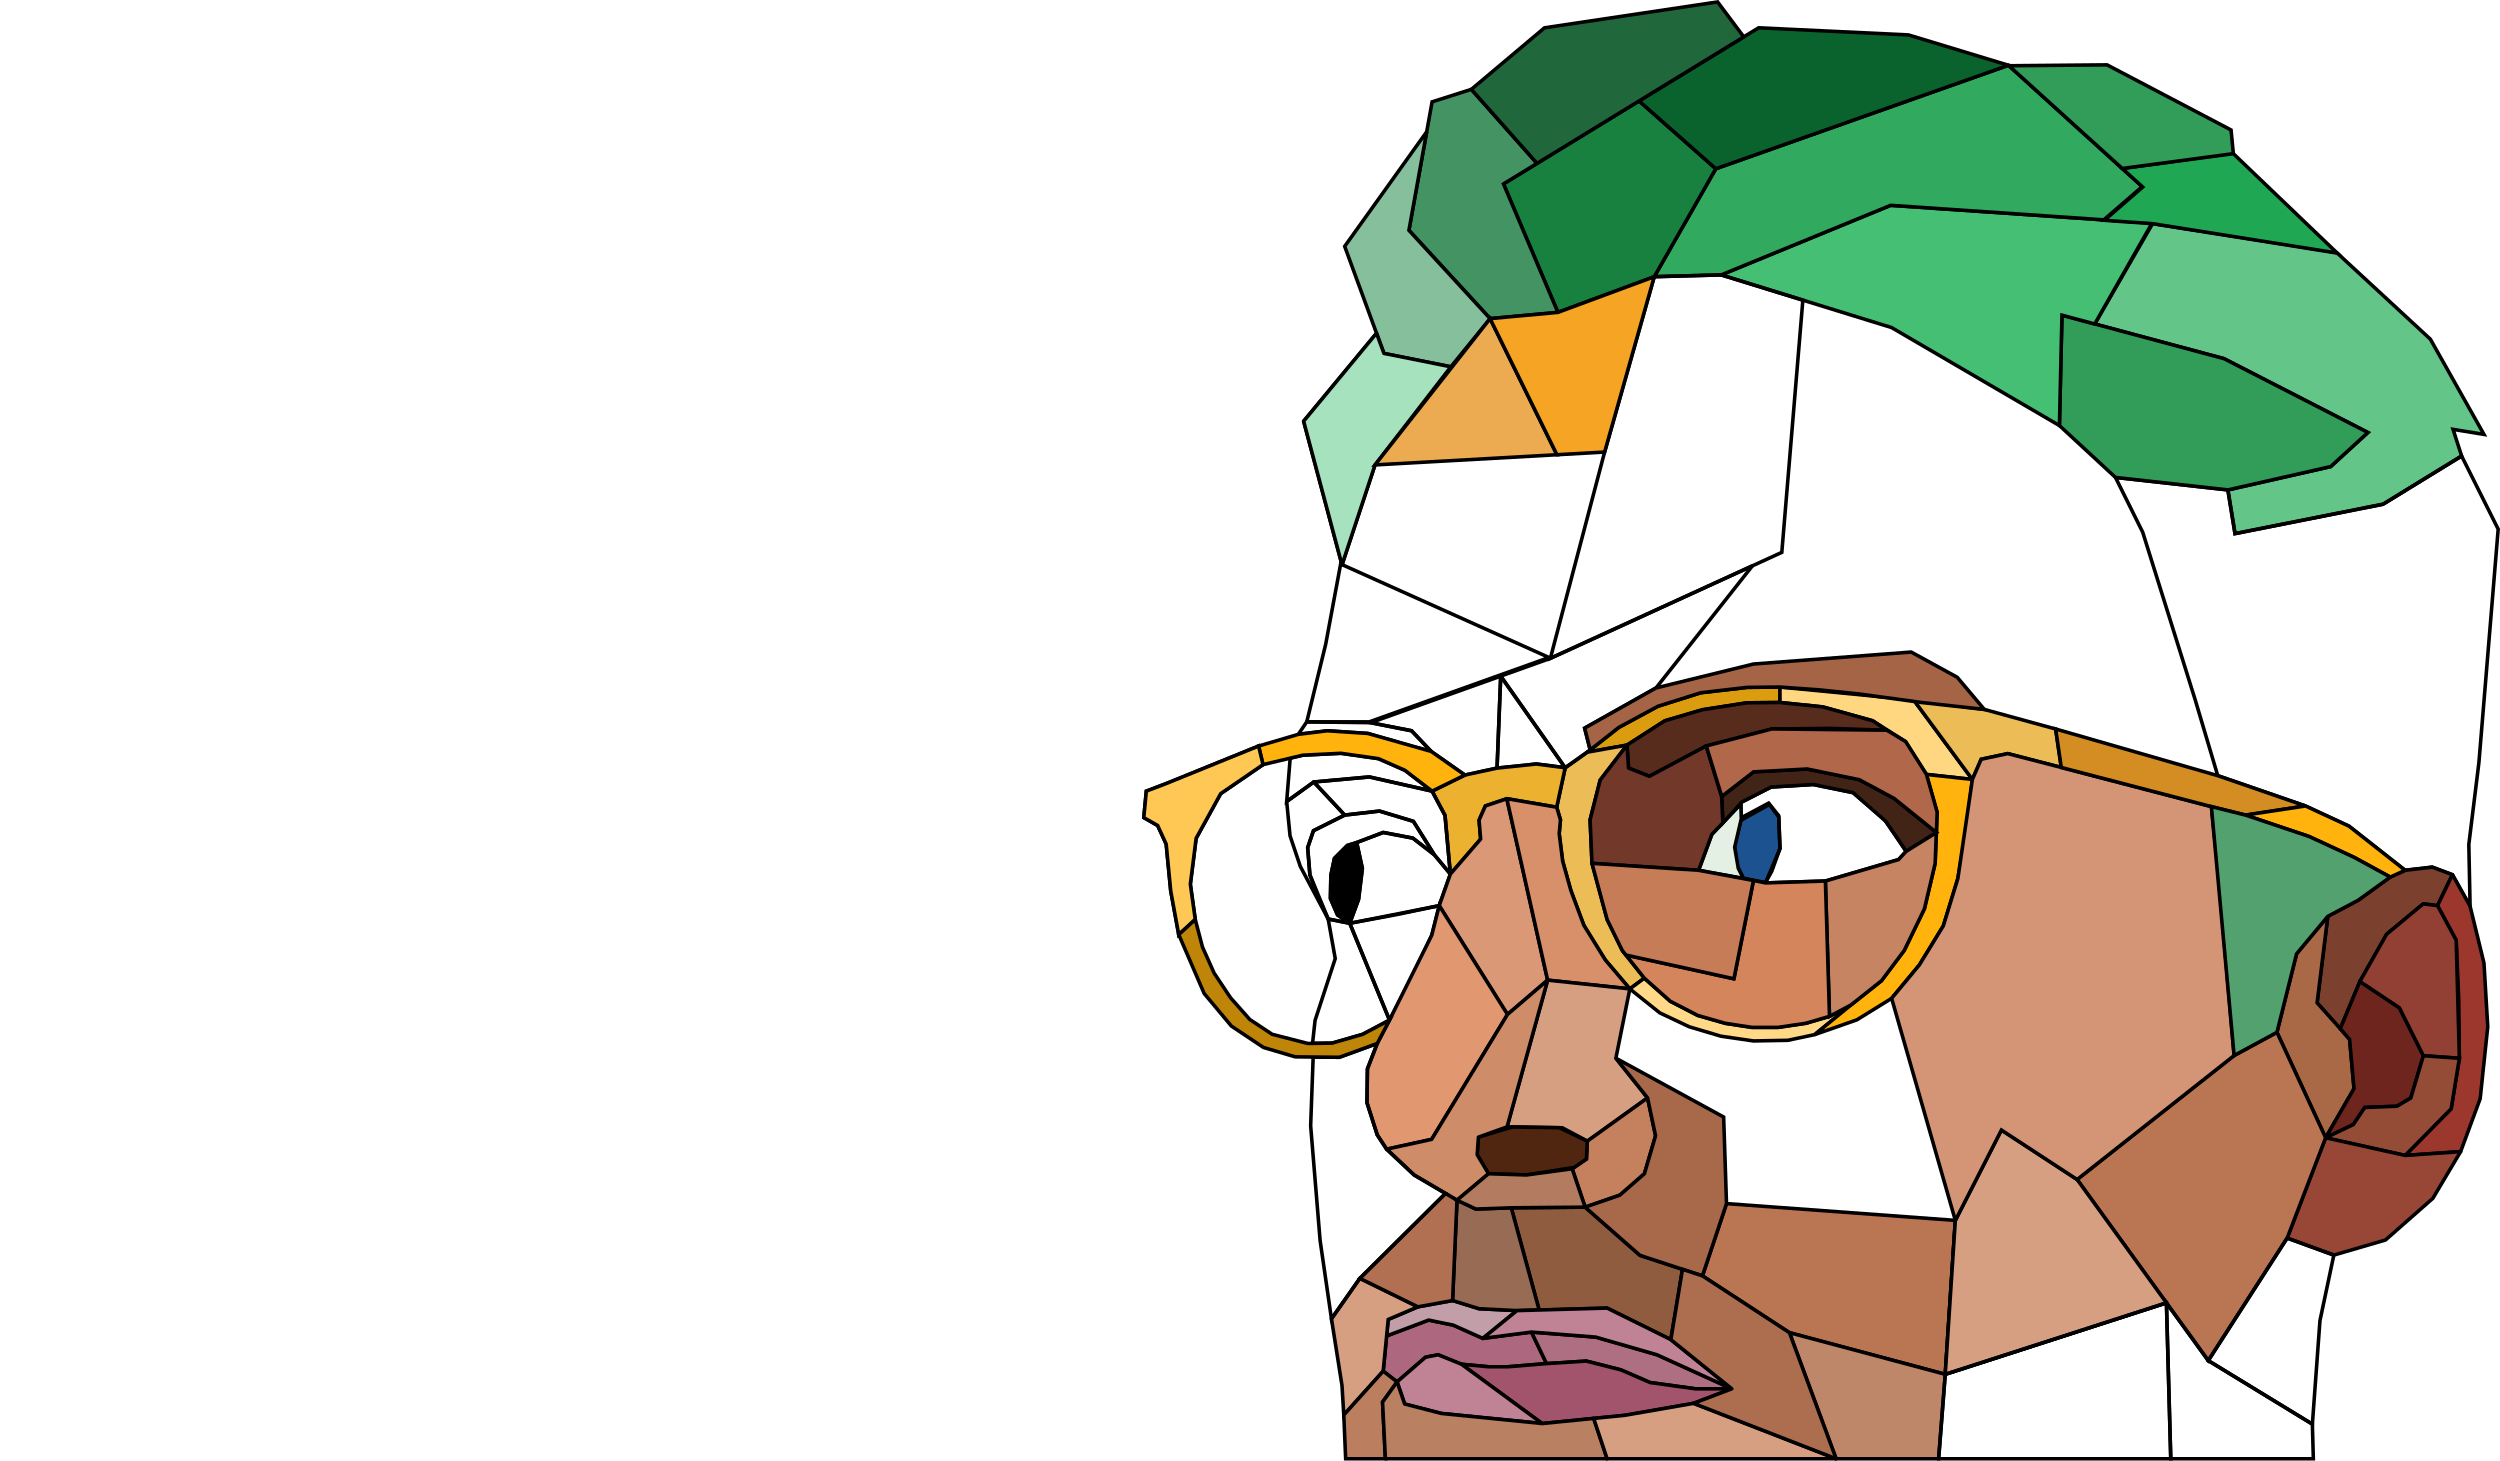
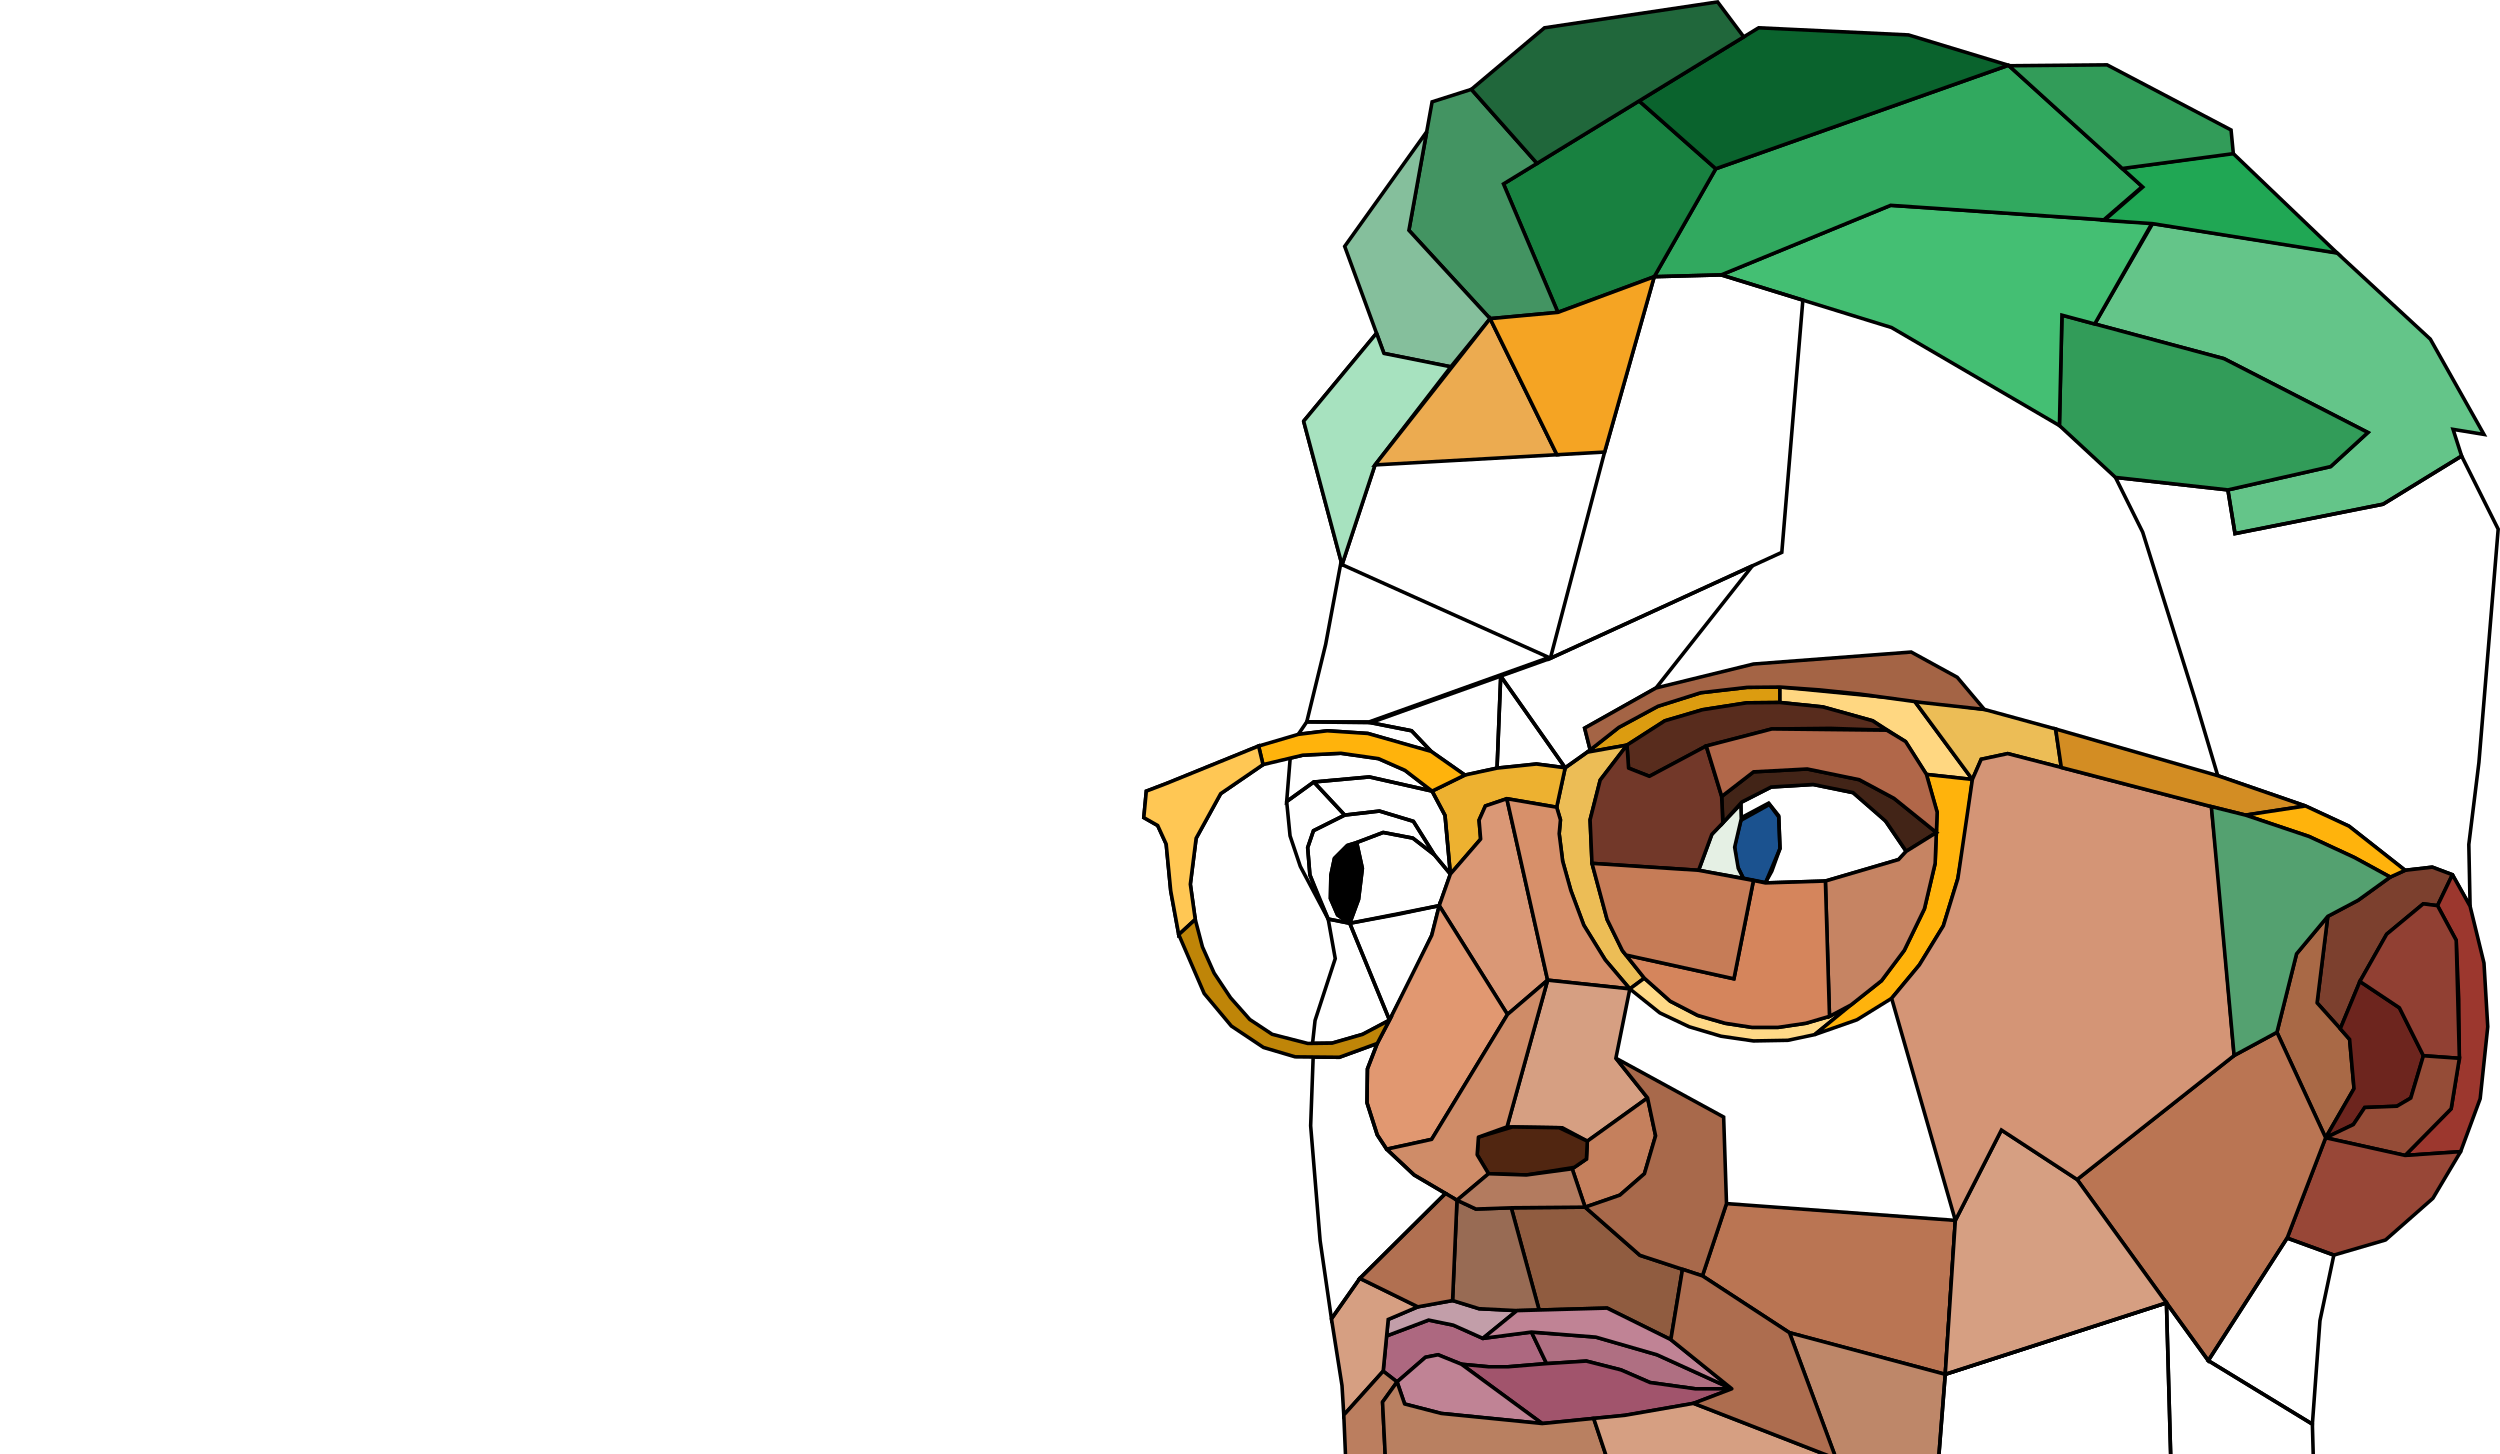
- <svg xmlns="http://www.w3.org/2000/svg" viewBox="-160 0 350.292 204.647">
+ <svg xmlns="http://www.w3.org/2000/svg" viewBox="-160 0 350.292 203.647">
  <g id="layer1">
    <path style="fill:#64c589;fill-rule:evenodd;stroke:#000000;stroke-width:0.5;stroke-linecap:round;stroke-linejoin:miter;stroke-opacity:1;stroke-miterlimit:4;stroke-dasharray:none;fill-opacity:1" d="m 133.504,45.394 8.104,-14.057 19.797,3.1 6.007,0.958 13.12,12.126 7.513,13.347 -4.331,-0.707 1.198,3.734 -11,6.75 -20.75,4.125 -1,-6.125 14.405,-3.27 5.215,-4.773 -20.152,-10.341 z" id="path4243" />
    <path style="fill:none;fill-rule:evenodd;stroke:#000000;stroke-width:0.5;stroke-linecap:butt;stroke-linejoin:miter;stroke-opacity:1;stroke-miterlimit:4;stroke-dasharray:none" d="m 163.031,112.928 6.099,2.828 7.867,6.187 3.801,-0.442 2.828,1.061 2.475,4.419 -0.177,-8.662 1.414,-11.49 2.699,-32.685 -5.125,-10.25 -11,6.75 -20.75,4.125 -1,-6.125 -15.75,-1.75 3.815,7.673 7.336,23.423 3.182,10.695 z" id="path4245" />
  </g>
  <g transform="translate(-2175.338,-362.4679)" id="g4">
    <path style="display:inline;fill:none;fill-rule:evenodd;stroke:#000000;stroke-width:0.5;stroke-linecap:butt;stroke-linejoin:round;stroke-miterlimit:4;stroke-dasharray:none;stroke-opacity:1" d="m 2208.213,409.159 -10.213,12.328 5.375,20.125 4.625,-14 10.625,-13.75 -9.375,-1.875 z" id="path4716" />
    <path style="display:inline;fill:none;fill-rule:evenodd;stroke:#000000;stroke-width:0.5;stroke-linecap:butt;stroke-linejoin:miter;stroke-miterlimit:4;stroke-dasharray:none;stroke-opacity:1" d="m 2203.185,441.496 -2.096,11.244 -2.652,10.872 8.751,0 25.191,-9.016 z" id="path4718" class="path4718" />
    <path style="display:inline;fill:none;fill-rule:evenodd;stroke:#000000;stroke-width:0.5;stroke-linecap:butt;stroke-linejoin:miter;stroke-miterlimit:4;stroke-dasharray:none;stroke-opacity:1" d="m 2207.378,463.728 5.747,1.134 2.738,2.888 4.729,3.315 4.508,-0.972 0.513,-12.89 z" id="path4730" class="path4730" />
    <path style="display:inline;fill:none;fill-rule:evenodd;stroke:#000000;stroke-width:0.5;stroke-linecap:butt;stroke-linejoin:round;stroke-miterlimit:4;stroke-dasharray:none;stroke-opacity:1" d="m 2225.099,470.092 5.524,-0.575 4.022,0.53 -9.033,-12.846 z" id="path4732" class="path4732" />
    <path style="display:inline;fill:#dc9c10;fill-opacity:1;fill-rule:evenodd;stroke:#000000;stroke-width:0.5;stroke-linecap:butt;stroke-linejoin:miter;stroke-miterlimit:4;stroke-dasharray:none;stroke-opacity:1" d="m 2237.75,467.862 4.409,-3.471 5.48,-2.961 6.01,-1.9 6.497,-0.751 4.596,-0.044 0,2.166 -4.64,0.044 -6.231,0.972 -5.259,1.547 -5.303,3.403 z" id="path4734" />
    <path style="display:inline;fill:none;fill-rule:evenodd;stroke:#000000;stroke-width:0.5;stroke-linecap:butt;stroke-linejoin:miter;stroke-miterlimit:4;stroke-dasharray:none;stroke-opacity:1" d="m 2198.438,463.612 -1.188,1.75 4.062,-0.5 5.688,0.375 6,1.75 2.863,0.763 -2.738,-2.888 -5.747,-1.134 z" id="path4746" />
    <path style="display:inline;fill:none;fill-rule:evenodd;stroke:#000000;stroke-width:0.5;stroke-linecap:butt;stroke-linejoin:miter;stroke-miterlimit:4;stroke-dasharray:none;stroke-opacity:1" d="m 2191.689,466.999 -12.949,5.259 -2.784,1.061 -0.353,3.712 1.944,1.105 1.193,2.607 0.635,6.557 1.125,6.125 2.312,-2.125 -0.688,-4.938 0.812,-6.438 3.438,-6.25 5.933,-4.069 z" id="path4768" />
    <path style="display:inline;fill:none;fill-rule:evenodd;stroke:#000000;stroke-width:0.5;stroke-linecap:butt;stroke-linejoin:miter;stroke-miterlimit:4;stroke-dasharray:none;stroke-opacity:1" d="m 2196.115,468.699 -0.493,6.077 3.801,-2.74 7.778,-0.707 8.795,1.989 -3.801,-2.917 -3.712,-1.635 -5.259,-0.751 -5.348,0.265 z" id="path4772" />
    <path style="display:inline;fill:none;fill-rule:evenodd;stroke:#000000;stroke-width:0.5;stroke-linecap:butt;stroke-linejoin:round;stroke-miterlimit:4;stroke-dasharray:none;stroke-opacity:1" d="m 2204.461,491.836 1.237,-3.359 0.53,-4.331 -0.795,-3.624 3.712,-1.414 4.154,0.795 3.013,2.334 2.246,2.704 -1.559,4.421 -5.938,1.25 z" id="path4774" />
    <path style="display:inline;fill:none;fill-rule:evenodd;stroke:#000000;stroke-width:0.5;stroke-linecap:butt;stroke-linejoin:round;stroke-miterlimit:4;stroke-dasharray:none;stroke-opacity:1" d="m 2201.438,491.237 -3.906,-7.375 -1.438,-4.281 -0.472,-4.804 3.801,-2.74 4.327,4.638 -4.375,2.188 -0.812,2.375 0.312,3.812 z" id="path4780" />
    <path style="display:inline;fill:none;fill-rule:evenodd;stroke:#000000;stroke-width:0.5;stroke-linecap:butt;stroke-linejoin:miter;stroke-miterlimit:4;stroke-dasharray:none;stroke-opacity:1" d="m 2201.438,491.237 0.99,5.548 -2.828,8.662 -0.352,3.218 2.739,-0.036 4.287,-1.237 3.756,-1.989 -5.568,-13.568 z" id="path4784" class="path4784" />
    <path style="display:inline;fill:#ba7553;fill-opacity:1;fill-rule:evenodd;stroke:#000000;stroke-width:0.5;stroke-linecap:butt;stroke-linejoin:miter;stroke-miterlimit:4;stroke-dasharray:none;stroke-opacity:1" d="m 2253.875,541.237 3.375,-10.125 32.064,2.355 -1.414,21.567 -21.832,-5.834 z" id="path4836" />
    <path style="display:inline;fill:none;fill-rule:evenodd;stroke:#000000;stroke-width:0.5;stroke-linecap:butt;stroke-linejoin:miter;stroke-miterlimit:4;stroke-dasharray:none;stroke-opacity:1" d="m 2295.768,520.805 -6.454,12.661 -1.414,21.567 30.991,-10.013 -12.516,-17.284 z" id="path4838" />
    <path style="display:inline;fill:#ad6880;fill-rule:evenodd;stroke:#000000;stroke-width:0.5;stroke-linecap:butt;stroke-linejoin:miter;stroke-miterlimit:4;stroke-dasharray:none;stroke-opacity:1;fill-opacity:1" d="m 2211.09,556.094 3.978,-3.447 1.768,-0.354 3.27,1.326 3.801,0.354 2.74,0 5.392,-0.442 -2.121,-4.419 -6.806,0.884 -4.154,-1.856 -3.447,-0.707 -5.882,2.222 -0.482,4.937 z" id="path4848" />
    <path style="display:inline;fill:#af6f82;fill-opacity:1;fill-rule:evenodd;stroke:#000000;stroke-width:0.5;stroke-linecap:butt;stroke-linejoin:miter;stroke-miterlimit:4;stroke-dasharray:none;stroke-opacity:1" d="m 2232.038,553.531 5.569,-0.354 4.861,1.237 4.066,1.768 6.364,0.884 5.092,-0.007 -10.483,-4.766 -8.574,-2.475 -9.016,-0.707 z" id="path4850" />
    <path id="path4376" d="m 2311.75,429.362 15.75,1.75 14.405,-3.27 5.215,-4.773 -20.152,-10.341 -22.716,-6.099 -0.354,15.468 z" style="display:inline;fill:#329c59;fill-opacity:1;fill-rule:evenodd;stroke:#000000;stroke-width:0.5;stroke-linecap:butt;stroke-linejoin:miter;stroke-miterlimit:4;stroke-dasharray:none;stroke-opacity:1" />
    <path id="path4382" d="m 2256.5,400.987 23.75,-9.75 36.625,2.5 -8.034,14.125 -4.59,-1.232 -0.354,15.468 -23.523,-13.735 z" style="display:inline;fill:#44bf73;fill-opacity:1;fill-rule:evenodd;stroke:#000000;stroke-width:0.5;stroke-linecap:butt;stroke-linejoin:miter;stroke-miterlimit:4;stroke-dasharray:none;stroke-opacity:1" />
    <path id="path4384" class="path4384" d="m 2256.5,400.987 -9.375,0.25 8.625,-15.125 41,-14.5 18.75,17 -5.386,4.663 -29.864,-2.038 z" style="display:inline;fill:#31a95f;fill-opacity:1;fill-rule:evenodd;stroke:#000000;stroke-width:0.5;stroke-linecap:butt;stroke-linejoin:miter;stroke-miterlimit:4;stroke-dasharray:none;stroke-opacity:1" />
    <path id="path4386" d="m 2312.7,386.077 15.496,-2.147 14.625,14 -25.875,-4.125 -6.761,-0.462 5.386,-4.663 z" style="display:inline;fill:#20a754;fill-opacity:1;fill-rule:evenodd;stroke:#000000;stroke-width:0.5;stroke-linecap:butt;stroke-linejoin:miter;stroke-miterlimit:4;stroke-dasharray:none;stroke-opacity:1" />
    <path id="path4392" class="path4392" d="m 2296.821,371.68 13.75,-0.125 17.375,9.125 0.321,3.318 -15.567,2.079 z" style="display:inline;fill:#329c59;fill-opacity:1;fill-rule:evenodd;stroke:#000000;stroke-width:0.5;stroke-linecap:butt;stroke-linejoin:miter;stroke-miterlimit:4;stroke-dasharray:none;stroke-opacity:1" />
    <path id="path4394" d="m 2247.125,401.237 -13.5,5 -7.625,-18 19,-11.625 10.75,9.5 z" style="display:inline;fill:#188140;fill-opacity:1;fill-rule:evenodd;stroke:#000000;stroke-width:0.5;stroke-linecap:butt;stroke-linejoin:miter;stroke-miterlimit:4;stroke-dasharray:none;stroke-opacity:1" />
    <path id="path4396" d="m 2245,376.612 16.75,-10.25 21,1 14,4.25 -41,14.5 z" style="display:inline;fill:#0a632d;fill-opacity:1;fill-rule:evenodd;stroke:#000000;stroke-width:0.5;stroke-linecap:butt;stroke-linejoin:miter;stroke-miterlimit:4;stroke-dasharray:none;stroke-opacity:1" />
    <path id="path4398" d="m 2233.625,406.237 -9.5,0.875 -11.375,-12.375 3.25,-18 5.5,-1.75 9.201,10.374 -4.701,2.876 z" style="display:inline;fill:#439462;fill-rule:evenodd;stroke:#000000;stroke-width:0.5;stroke-linecap:butt;stroke-linejoin:miter;stroke-miterlimit:4;stroke-dasharray:none;stroke-opacity:1;fill-opacity:1" />
    <path id="path4400" d="m 2215.243,380.929 -11.493,16.059 5.5,15 9.375,1.875 5.5,-6.75 -11.375,-12.375 z" style="display:inline;fill:#85bf9c;fill-opacity:1;fill-rule:evenodd;stroke:#000000;stroke-width:0.5;stroke-linecap:butt;stroke-linejoin:miter;stroke-miterlimit:4;stroke-dasharray:none;stroke-opacity:1" />
    <path id="path4402" class="path4402" d="m 2208.213,409.159 -10.213,12.328 5.375,20.125 4.625,-14 10.625,-13.75 -9.375,-1.875 z" style="display:inline;fill:#a7e2bf;fill-opacity:1;fill-rule:evenodd;stroke:#000000;stroke-width:0.5;stroke-linecap:round;stroke-linejoin:round;stroke-miterlimit:4;stroke-dasharray:none;stroke-opacity:1" />
    <path id="path4408" d="m 2224.125,407.112 9.365,19.072 -25.49,1.428 z" style="display:inline;fill:#ecab50;fill-opacity:1;fill-rule:evenodd;stroke:#000000;stroke-width:0.5;stroke-linecap:butt;stroke-linejoin:miter;stroke-miterlimit:4;stroke-dasharray:none;stroke-opacity:1" />
    <path id="path4410" d="m 2232.568,454.713 7.601,-28.903 6.955,-24.573 9.375,-0.25 11.45,3.537 -2.95,35.338 z" style="display:inline;fill:none;fill-rule:evenodd;stroke:#000000;stroke-width:0.5;stroke-linecap:butt;stroke-linejoin:miter;stroke-miterlimit:4;stroke-dasharray:none;stroke-opacity:1" />
    <path id="path4412" d="m 2233.49,426.184 -9.365,-19.072 9.5,-0.875 13.5,-5 -6.955,24.573 z" style="display:inline;fill:#f5a423;fill-opacity:1;fill-rule:evenodd;stroke:#000000;stroke-width:0.5;stroke-linecap:butt;stroke-linejoin:miter;stroke-miterlimit:4;stroke-dasharray:none;stroke-opacity:1" />
    <path id="path4438" d="m 2264.742,460.9 6.01,0.619 6.983,1.945 4.596,2.917 2.917,4.596 6.452,0.707 -8.22,-11.137 -18.738,-1.812 z" style="display:inline;fill:#ffd781;fill-rule:evenodd;stroke:#000000;stroke-width:0.5;stroke-linecap:butt;stroke-linejoin:miter;stroke-miterlimit:4;stroke-dasharray:none;stroke-opacity:1;fill-opacity:1" />
    <path id="path4440" d="m 2291.7,471.683 1.237,-2.828 3.712,-0.795 7.513,1.945 -0.795,-5.392 -9.988,-2.74 -9.899,-1.326 z" style="display:inline;fill:#ecbd56;fill-opacity:1;fill-rule:evenodd;stroke:#000000;stroke-width:0.5;stroke-linecap:butt;stroke-linejoin:miter;stroke-miterlimit:4;stroke-dasharray:none;stroke-opacity:1" />
    <path id="path4442" d="m 2234.646,470.048 -1.193,5.524 0.53,1.768 -0.177,1.945 0.486,3.845 1.149,4.11 1.812,4.861 3.005,4.861 3.447,4.066 2.033,-1.503 -3.094,-3.889 -2.121,-4.331 -2.121,-7.867 -0.265,-6.099 1.414,-5.568 3.756,-4.906 -5.558,0.996 z" style="display:inline;fill:#ecbd56;fill-opacity:1;fill-rule:evenodd;stroke:#000000;stroke-width:0.5;stroke-linecap:butt;stroke-linejoin:miter;stroke-miterlimit:4;stroke-dasharray:none;stroke-opacity:1" />
    <path id="path4444" d="m 2243.705,501.028 4.198,3.359 4.11,1.945 4.464,1.326 4.552,0.663 4.817,-0.088 3.756,-0.795 5.082,-4.154 -3.005,1.591 -3.315,0.972 -3.889,0.575 -3.668,0 -3.756,-0.575 -3.845,-1.105 -3.845,-1.989 -3.624,-3.226 z" style="display:inline;fill:#ffd987;fill-opacity:1;fill-rule:evenodd;stroke:#000000;stroke-width:0.5;stroke-linecap:butt;stroke-linejoin:miter;stroke-miterlimit:4;stroke-dasharray:none;stroke-opacity:1" />
    <path id="path4446" d="m 2269.603,507.436 5.922,-2.077 4.861,-3.005 3.889,-4.685 3.359,-5.48 2.033,-6.629 1.149,-6.629 0.884,-7.248 -6.452,-0.707 1.503,5.303 -0.265,7.159 -1.503,6.364 -2.828,5.834 -3.182,4.243 -4.287,3.403 z" style="display:inline;fill:#ffb30c;fill-rule:evenodd;stroke:#000000;stroke-width:0.5;stroke-linecap:butt;stroke-linejoin:miter;stroke-miterlimit:4;stroke-dasharray:none;stroke-opacity:1;fill-opacity:1" />
    <path id="path4448" d="m 2243.307,466.866 0.221,3.226 2.917,1.149 7.955,-4.243 9.192,-2.386 8.22,-0.088 7.867,0.265 -1.944,-1.326 -6.983,-1.945 -6.01,-0.619 -4.64,0.044 -6.231,0.972 -5.259,1.547 z" style="display:inline;fill:#582c1d;fill-opacity:1;fill-rule:evenodd;stroke:#000000;stroke-width:0.5;stroke-linecap:butt;stroke-linejoin:miter;stroke-miterlimit:4;stroke-dasharray:none;stroke-opacity:1" />
    <path id="path4450" d="m 2220.592,471.065 -4.596,2.254 1.812,3.403 0.751,8.22 4.243,-4.906 -0.221,-2.652 0.884,-1.989 3.005,-1.016 6.983,1.193 1.193,-5.524 -4.022,-0.53 -5.524,0.575 z" style="display:inline;fill:#edb130;fill-opacity:1;fill-rule:evenodd;stroke:#000000;stroke-width:0.5;stroke-linecap:butt;stroke-linejoin:miter;stroke-miterlimit:4;stroke-dasharray:none;stroke-opacity:1" />
    <path id="path4452" d="m 2215.995,473.318 -3.801,-2.917 -3.712,-1.635 -5.259,-0.751 -5.348,0.265 -5.568,1.326 -0.619,-2.607 5.561,-1.636 4.062,-0.5 5.688,0.375 8.863,2.513 4.729,3.315 z" style="display:inline;fill:#ffb30c;fill-opacity:1;fill-rule:evenodd;stroke:#000000;stroke-width:0.5;stroke-linecap:butt;stroke-linejoin:miter;stroke-miterlimit:4;stroke-dasharray:none;stroke-opacity:1" />
    <path id="path4454" class="path4454 path-rotate" d="m 2191.689,466.999 -12.949,5.259 -2.784,1.061 -0.353,3.712 1.944,1.105 1.193,2.607 0.635,6.557 1.125,6.125 2.312,-2.125 -0.688,-4.938 0.812,-6.438 3.438,-6.25 5.933,-4.069 z" style="display:inline;fill:#ffc754;fill-opacity:1;fill-rule:evenodd;stroke:#000000;stroke-width:0.5;stroke-linecap:butt;stroke-linejoin:miter;stroke-miterlimit:4;stroke-dasharray:none;stroke-opacity:1" />
    <path id="path4462" d="m 2204.461,491.836 -1.711,-1.161 -1,-2.312 0.062,-3.25 0.5,-2.375 1.812,-1.812 1.308,-0.403 0.795,3.624 -0.53,4.331 z" style="display:inline;stroke:#000000;stroke-width:0.5;stroke-linecap:butt;stroke-linejoin:round;stroke-miterlimit:4;stroke-dasharray:none;stroke-opacity:1" />
    <path id="path4464" d="m 2204.461,491.836 -3.023,-0.599 -1.312,-2.938 -1.25,-3.25 -0.312,-3.812 0.812,-2.375 4.375,-2.188 4.875,-0.562 4.75,1.438 2.938,4.688 -3.013,-2.334 -4.154,-0.795 -3.713,1.414 -1.308,0.403 -1.812,1.812 -0.5,2.375 -0.062,3.25 1,2.312 z" style="display:inline;fill:none;fill-rule:evenodd;stroke:#000000;stroke-width:0.5;stroke-linecap:butt;stroke-linejoin:miter;stroke-miterlimit:4;stroke-dasharray:none;stroke-opacity:1" />
    <path id="path4468" d="m 2218.559,484.942 -2.246,-2.704 -2.938,-4.688 -4.75,-1.438 -4.875,0.562 -4.327,-4.638 7.778,-0.707 8.795,1.989 1.812,3.403 z" style="display:inline;fill:none;fill-rule:evenodd;stroke:#000000;stroke-width:0.5;stroke-linecap:butt;stroke-linejoin:round;stroke-miterlimit:4;stroke-dasharray:none;stroke-opacity:1" />
    <path id="path4472" class="path4472" d="m 2210.029,505.403 3.138,-6.055 2.784,-5.834 1.049,-4.153 -12.539,2.474 z" style="display:inline;fill:none;fill-rule:evenodd;stroke:#000000;stroke-width:0.5;stroke-linecap:butt;stroke-linejoin:miter;stroke-miterlimit:4;stroke-dasharray:none;stroke-opacity:1" />
    <path id="path4474" d="m 2258.733,483.748 -0.354,-2.74 0.972,-3.977 3.801,-2.033 1.414,1.768 0.177,4.596 -1.149,3.182 -0.884,1.591 -3.094,-0.619 z" style="display:inline;fill:#1b528f;fill-opacity:1;fill-rule:evenodd;stroke:#000000;stroke-width:0.5;stroke-linecap:butt;stroke-linejoin:miter;stroke-miterlimit:4;stroke-dasharray:none;stroke-opacity:1" />
    <path id="path4476" d="m 2262.709,486.179 8.397,-0.265 10.253,-3.005 1.061,-1.149 -3.005,-4.419 -4.419,-3.801 -5.569,-1.149 -5.922,0.354 -4.243,2.166 0.01,2.498 3.994,-2.225 1.307,1.765 0.17,4.415 z" style="display:inline;fill:none;fill-opacity:1;fill-rule:evenodd;stroke:#000000;stroke-width:0.5;stroke-linecap:butt;stroke-linejoin:miter;stroke-miterlimit:4;stroke-dasharray:none;stroke-opacity:1" />
    <path id="path4478" d="m 2259.606,485.543 -6.267,-1.131 1.856,-5.038 4.067,-4.242 0.057,2.069 -0.926,3.977 0.505,2.951 z" style="display:inline;fill:#e5f0e4;fill-opacity:1;fill-rule:evenodd;stroke:#000000;stroke-width:0.5;stroke-linecap:butt;stroke-linejoin:miter;stroke-miterlimit:4;stroke-dasharray:none;stroke-opacity:1" />
    <path id="path4480" d="m 2256.751,477.76 -0.168,-3.699 4.464,-3.447 7.513,-0.398 7.292,1.503 4.861,2.607 5.949,4.797 -4.225,2.628 -2.839,-4.175 -4.628,-4.054 -5.593,-1.136 -5.872,0.358 -4.101,2.093 z" style="display:inline;fill:#422417;fill-opacity:1;fill-rule:evenodd;stroke:#000000;stroke-width:0.5;stroke-linecap:butt;stroke-linejoin:miter;stroke-miterlimit:4;stroke-dasharray:none;stroke-opacity:1" />
    <path id="path4482" d="m 2286.645,479.132 -0.16,4.307 -1.503,6.364 -2.828,5.834 -3.182,4.243 -4.287,3.403 -3.005,1.591 -0.575,-18.959 10.253,-3.005 1.061,-1.149 z" style="display:inline;fill:#c68463;fill-opacity:1;fill-rule:evenodd;stroke:#000000;stroke-width:0.5;stroke-linecap:butt;stroke-linejoin:miter;stroke-miterlimit:4;stroke-dasharray:none;stroke-opacity:1" />
    <path id="path4488" d="m 2343.25,506.612 -3.25,-3.625 1.5,-12.125 4.25,-2.25 4.5,-3.25 2.085,-0.951 3.801,-0.442 2.828,1.061 -2.089,4.332 -2,-0.25 -5.125,4.25 -3.75,6.625 z" style="display:inline;fill:#7c402e;fill-opacity:1;fill-rule:evenodd;stroke:#000000;stroke-width:0.5;stroke-linecap:butt;stroke-linejoin:round;stroke-miterlimit:4;stroke-dasharray:none;stroke-opacity:1" />
    <path id="path4490" d="m 2341.5,490.862 -4.375,5.25 -2.75,11 6.823,14.776 3.978,-6.894 -0.619,-6.894 -1.306,-1.487 -3.25,-3.625 z" style="display:inline;fill:#a96946;fill-opacity:1;fill-rule:evenodd;stroke:#000000;stroke-width:0.5;stroke-linecap:butt;stroke-linejoin:round;stroke-miterlimit:4;stroke-dasharray:none;stroke-opacity:1" />
    <path id="path4492" d="m 2356.875,489.362 2.619,4.86 0.354,8.22 0.088,8.309 -1.149,7.071 -6.452,6.541 7.778,-0.53 2.74,-7.425 1.061,-10.076 -0.53,-8.927 -1.944,-7.955 -2.475,-4.419 z" style="display:inline;fill:#9c372e;fill-opacity:1;fill-rule:evenodd;stroke:#000000;stroke-width:0.5;stroke-linecap:butt;stroke-linejoin:round;stroke-miterlimit:4;stroke-dasharray:none;stroke-opacity:1" />
    <path id="path4494" d="m 2346,499.987 5.539,3.693 3.359,6.718 -1.768,5.922 -1.945,1.149 -4.508,0.177 -1.591,2.386 -3.889,1.856 3.978,-6.894 -0.619,-6.894 -1.306,-1.487 z" style="display:inline;fill:#6d251e;fill-opacity:1;fill-rule:evenodd;stroke:#000000;stroke-width:0.5;stroke-linecap:butt;stroke-linejoin:miter;stroke-miterlimit:4;stroke-dasharray:none;stroke-opacity:1" />
    <path id="path4496" d="m 2354.898,510.397 5.038,0.354 -0.442,-16.529 -2.619,-4.86 -2,-0.25 -5.125,4.25 -3.75,6.625 5.539,3.693 z" style="display:inline;fill:#914033;fill-opacity:1;fill-rule:evenodd;stroke:#000000;stroke-width:0.5;stroke-linecap:butt;stroke-linejoin:miter;stroke-miterlimit:4;stroke-dasharray:none;stroke-opacity:1" />
    <path id="path4498" d="m 2352.334,524.363 -11.137,-2.475 3.889,-1.856 1.591,-2.386 4.508,-0.177 1.945,-1.149 1.768,-5.922 5.038,0.354 -1.149,7.071 z" style="display:inline;fill:#954c37;fill-opacity:1;fill-rule:evenodd;stroke:#000000;stroke-width:0.5;stroke-linecap:butt;stroke-linejoin:miter;stroke-miterlimit:4;stroke-dasharray:none;stroke-opacity:1" />
    <path id="path4500" d="m 2341.198,521.888 -5.392,14.054 6.541,2.386 7.248,-2.121 6.629,-5.834 3.889,-6.541 -7.778,0.53 z" style="display:inline;fill:#984737;fill-opacity:1;fill-rule:evenodd;stroke:#000000;stroke-width:0.5;stroke-linecap:butt;stroke-linejoin:round;stroke-miterlimit:4;stroke-dasharray:none;stroke-opacity:1" />
    <path id="path4502" d="m 2328.375,510.362 -22,17.375 18.375,25.375 11.056,-17.171 5.392,-14.054 -6.823,-14.776 z" style="display:inline;fill:#ba7553;fill-opacity:1;fill-rule:evenodd;stroke:#000000;stroke-width:0.5;stroke-linecap:butt;stroke-linejoin:miter;stroke-miterlimit:4;stroke-dasharray:none;stroke-opacity:1" />
    <path id="path4508" d="m 2223.464,475.396 -0.884,1.989 0.221,2.652 -4.243,4.906 -1.559,4.421 9.562,15.25 5.625,-4.812 -5.718,-25.421 z" style="display:inline;fill:#da9876;fill-opacity:1;fill-rule:evenodd;stroke:#000000;stroke-width:0.5;stroke-linecap:butt;stroke-linejoin:round;stroke-miterlimit:4;stroke-dasharray:none;stroke-opacity:1" />
    <path id="path4510" d="m 2226.47,474.379 6.983,1.193 0.53,1.768 -0.177,1.945 0.486,3.845 1.149,4.11 1.812,4.861 3.005,4.861 3.447,4.066 -11.518,-1.228 z" style="display:inline;fill:#d7906a;fill-opacity:1;fill-rule:evenodd;stroke:#000000;stroke-width:0.5;stroke-linecap:butt;stroke-linejoin:round;stroke-miterlimit:4;stroke-dasharray:none;stroke-opacity:1" />
    <path id="path4514" d="m 2217,489.362 -1.049,4.153 -5.922,11.888 -1.717,3.271 -1.375,3.562 -0.062,4.75 1.438,4.5 1.312,2 6.312,-1.375 10.625,-17.5 z" style="display:inline;fill:#e19871;fill-opacity:1;fill-rule:evenodd;stroke:#000000;stroke-width:0.5;stroke-linecap:butt;stroke-linejoin:miter;stroke-miterlimit:4;stroke-dasharray:none;stroke-opacity:1" />
    <path id="path4516" d="m 2237.75,522.362 8.438,-6.062 -4.438,-5.562 1.955,-9.709 -11.518,-1.228 -5.688,20.562 7.75,0.125 z" style="display:inline;fill:#d69f82;fill-opacity:1;fill-rule:evenodd;stroke:#000000;stroke-width:0.5;stroke-linecap:butt;stroke-linejoin:miter;stroke-miterlimit:4;stroke-dasharray:none;stroke-opacity:1" />
    <path id="path4518" d="m 2237.438,531.612 4.875,-1.688 3.438,-3 1.562,-5.312 -1.125,-5.312 -8.438,6.062 -0.125,2.5 -2,1.375 z" style="display:inline;fill:#c5805d;fill-opacity:1;fill-rule:evenodd;stroke:#000000;stroke-width:0.5;stroke-linecap:butt;stroke-linejoin:miter;stroke-miterlimit:4;stroke-dasharray:none;stroke-opacity:1" />
    <path id="path4522" d="m 2295.768,520.805 -6.454,12.661 -1.414,21.567 30.991,-10.013 -12.516,-17.284 z" style="display:inline;fill:#d69f82;fill-opacity:1;fill-rule:evenodd;stroke:#000000;stroke-width:0.5;stroke-linecap:butt;stroke-linejoin:miter;stroke-miterlimit:4;stroke-dasharray:none;stroke-opacity:1" />
    <path id="path4524" d="m 2335.806,535.942 6.541,2.386 -1.945,9.192 -1.061,14.496 -14.591,-8.904 z" style="display:inline;fill:none;fill-rule:evenodd;stroke:#000000;stroke-width:0.5;stroke-linecap:butt;stroke-linejoin:miter;stroke-miterlimit:4;stroke-dasharray:none;stroke-opacity:1" />
    <path id="path4532" d="m 2209.627,549.654 5.882,-2.222 3.447,0.707 4.154,1.856 4.773,-3.889 -5.303,-0.265 -3.712,-1.149 -4.861,0.884 -4.154,1.768 z" style="display:inline;fill:#c29ea9;fill-opacity:1;fill-rule:evenodd;stroke:#000000;stroke-width:0.5;stroke-linecap:butt;stroke-linejoin:miter;stroke-miterlimit:4;stroke-dasharray:none;stroke-opacity:1" />
    <path id="path4536" d="m 2231.419,561.928 11.579,-1.149 9.634,-1.679 5.357,-2.04 -5.092,0.007 -6.364,-0.884 -4.066,-1.768 -4.861,-1.237 -5.569,0.354 -5.392,0.442 -2.74,0 -3.801,-0.354 z" style="display:inline;fill:#a1546c;fill-opacity:1;fill-rule:evenodd;stroke:#000000;stroke-width:0.5;stroke-linecap:butt;stroke-linejoin:miter;stroke-miterlimit:4;stroke-dasharray:none;stroke-opacity:1" />
    <path id="path4538" d="m 2215.068,552.647 1.768,-0.354 3.27,1.326 11.314,8.309 -14.142,-1.414 -5.127,-1.326 -1.061,-3.094 z" style="display:inline;fill:#c08395;fill-opacity:1;fill-rule:evenodd;stroke:#000000;stroke-width:0.5;stroke-linecap:butt;stroke-linejoin:miter;stroke-miterlimit:4;stroke-dasharray:none;stroke-opacity:1" />
    <path id="path4540" d="m 2201.898,547.255 1.477,9.357 0.25,4.125 5.52,-6.146 0.707,-7.248 4.154,-1.768 -8.133,-3.987 z" style="display:inline;fill:#d69f82;fill-opacity:1;fill-rule:evenodd;stroke:#000000;stroke-width:0.5;stroke-linecap:butt;stroke-linejoin:miter;stroke-miterlimit:4;stroke-dasharray:none;stroke-opacity:1" />
    <path id="path4542" d="m 2235.921,526.034 -6.712,1.069 -5.303,-0.177 -1.591,-2.652 0.177,-2.475 4.767,-1.425 6.539,0.105 3.951,1.882 -0.125,2.5 z" style="display:inline;fill:#512611;fill-opacity:1;fill-rule:evenodd;stroke:#000000;stroke-width:0.5;stroke-linecap:butt;stroke-linejoin:miter;stroke-miterlimit:4;stroke-dasharray:none;stroke-opacity:1" />
    <path id="path4544" d="m 2227.088,531.699 3.909,14.32 9.526,-0.266 8.927,4.419 1.633,-9.852 -5.959,-1.958 -7.688,-6.75 z" style="display:inline;fill:#905c40;fill-opacity:1;fill-rule:evenodd;stroke:#000000;stroke-width:0.5;stroke-linecap:butt;stroke-linejoin:miter;stroke-miterlimit:4;stroke-dasharray:none;stroke-opacity:1" />
    <path id="path4546" d="m 2227.088,531.699 -4.95,0.177 -2.652,-1.237 -0.619,14.054 3.712,1.149 5.303,0.265 3.113,-0.087 z" style="display:inline;fill:#986b54;fill-opacity:1;fill-rule:evenodd;stroke:#000000;stroke-width:0.5;stroke-linecap:butt;stroke-linejoin:miter;stroke-miterlimit:4;stroke-dasharray:none;stroke-opacity:1" />
    <path id="path4548" d="m 2219.487,530.638 -6.01,-3.536 -3.851,-3.616 6.312,-1.375 10.625,-17.5 5.625,-4.812 -5.688,20.562 -4.008,1.437 -0.177,2.475 1.591,2.652 z" style="display:inline;fill:#cf8c68;fill-opacity:1;fill-rule:evenodd;stroke:#000000;stroke-width:0.5;stroke-linecap:butt;stroke-linejoin:round;stroke-miterlimit:4;stroke-dasharray:none;stroke-opacity:1" />
    <path id="path4550" d="m 2205.874,541.589 11.999,-11.899 1.613,0.949 -0.619,14.054 -4.861,0.884 z" style="display:inline;fill:#b17051;fill-opacity:1;fill-rule:evenodd;stroke:#000000;stroke-width:0.5;stroke-linecap:butt;stroke-linejoin:miter;stroke-miterlimit:4;stroke-dasharray:none;stroke-opacity:1" />
    <path id="path4554" class="path4554" d="m 2225.613,457.202 6.956,-2.489 28.312,-12.964 -13.505,17.114 -10,5.625 0.776,3.059 -3.505,2.501 z" style="display:inline;fill:none;fill-rule:evenodd;stroke:#000000;stroke-width:0.5;stroke-linecap:butt;stroke-linejoin:miter;stroke-miterlimit:4;stroke-dasharray:none;stroke-opacity:1" />
    <path id="path4556" d="m 2243.16,496.285 15.129,3.329 2.737,-13.772 1.683,0.337 8.397,-0.265 0.575,18.959 -3.315,0.972 -3.889,0.575 -3.668,0 -3.756,-0.575 -3.845,-1.105 -3.845,-1.989 -3.624,-3.226 z" style="display:inline;fill:#d5855c;fill-opacity:1;fill-rule:evenodd;stroke:#000000;stroke-width:0.5;stroke-linecap:butt;stroke-linejoin:miter;stroke-miterlimit:4;stroke-dasharray:none;stroke-opacity:1" />
    <path id="path4558" d="m 2238.402,483.439 -0.265,-6.099 1.414,-5.568 3.756,-4.906 0.221,3.226 2.917,1.149 7.955,-4.243 2.166,7.071 0.168,3.699 -1.538,1.605 -1.856,5.038 z" style="display:inline;fill:#723829;fill-opacity:1;fill-rule:evenodd;stroke:#000000;stroke-width:0.5;stroke-linecap:butt;stroke-linejoin:round;stroke-miterlimit:4;stroke-dasharray:none;stroke-opacity:1" />
    <path id="path4560" d="m 2238.402,483.439 2.121,7.867 2.121,4.331 0.516,0.648 15.129,3.329 2.737,-13.772 -7.686,-1.431 z" style="display:inline;fill:#c67c57;fill-opacity:1;fill-rule:evenodd;stroke:#000000;stroke-width:0.5;stroke-linecap:butt;stroke-linejoin:round;stroke-miterlimit:4;stroke-dasharray:none;stroke-opacity:1" />
    <path id="path4562" d="m 2256.583,474.061 4.464,-3.447 7.513,-0.398 7.292,1.503 4.861,2.607 5.949,4.797 0.106,-2.852 -1.503,-5.303 -2.917,-4.596 -2.652,-1.591 -16.087,-0.177 -9.192,2.386 z" style="display:inline;fill:#b16749;fill-opacity:1;fill-rule:evenodd;stroke:#000000;stroke-width:0.5;stroke-linecap:butt;stroke-linejoin:miter;stroke-miterlimit:4;stroke-dasharray:none;stroke-opacity:1" />
    <path id="path4566" d="m 2245.125,538.362 -7.688,-6.75 4.875,-1.688 3.438,-3 1.562,-5.312 -1.125,-5.312 -4.438,-5.562 15.101,8.247 0.4,12.128 -3.375,10.125 z" style="display:inline;fill:#a8694b;fill-opacity:1;fill-rule:evenodd;stroke:#000000;stroke-width:0.5;stroke-linecap:butt;stroke-linejoin:miter;stroke-miterlimit:4;stroke-dasharray:none;stroke-opacity:1" />
    <path id="path4568" d="m 2230.701,385.361 -9.201,-10.374 10.25,-8.625 24.25,-3.625 3.668,4.899 z" style="display:inline;fill:#20673B;fill-rule:evenodd;stroke:#000000;stroke-width:0.5;stroke-linecap:butt;stroke-linejoin:miter;stroke-miterlimit:4;stroke-dasharray:none;stroke-opacity:1;fill-opacity:1" />
    <path style="fill:#bb7e5f;fill-opacity:1;fill-rule:evenodd;stroke:#000000;stroke-width:0.5;stroke-linecap:butt;stroke-linejoin:miter;stroke-miterlimit:4;stroke-dasharray:none;stroke-opacity:1" d="m 2203.625,560.737 5.52,-6.146 1.945,1.503 -2.033,2.828 0.399,7.942 -5.569,0 z" id="path4570" />
    <path style="fill:#b98061;fill-opacity:1;fill-rule:evenodd;stroke:#000000;stroke-width:0.5;stroke-linecap:butt;stroke-linejoin:round;stroke-miterlimit:4;stroke-dasharray:none;stroke-opacity:1" d="m 2209.456,566.865 -0.399,-7.942 2.033,-2.828 1.061,3.094 5.127,1.326 14.142,1.414 7.221,-0.717 1.884,5.653 z" id="path4572" />
    <path style="fill:#be8769;fill-opacity:1;fill-rule:evenodd;stroke:#000000;stroke-width:0.5;stroke-linecap:butt;stroke-linejoin:miter;stroke-miterlimit:4;stroke-dasharray:none;stroke-opacity:1" d="m 2272.609,566.864 -6.542,-17.665 21.832,5.834 -0.927,11.831 z" id="path4578" />
    <path style="fill:#b37b5f;fill-opacity:1;fill-rule:evenodd;stroke:#000000;stroke-width:0.5;stroke-linecap:butt;stroke-linejoin:miter;stroke-miterlimit:4;stroke-dasharray:none;stroke-opacity:1" d="m 2219.487,530.638 2.652,1.237 4.95,-0.177 10.349,-0.087 -1.812,-5.375 -6.415,0.866 -5.303,-0.177 z" id="path4582" />
    <path style="display:inline;fill:#a46445;fill-opacity:1;fill-rule:evenodd;stroke:#000000;stroke-width:0.5;stroke-linecap:butt;stroke-linejoin:miter;stroke-miterlimit:4;stroke-dasharray:none;stroke-opacity:1" d="m 2247.375,458.862 13.654,-3.354 22.097,-1.679 6.452,3.536 3.801,4.508 -8.795,-0.972 -8.706,-1.193 -5.568,-0.575 -5.569,-0.398 -4.596,0.044 -6.497,0.751 -6.01,1.9 -5.48,2.961 -4.008,3.155 -0.776,-3.059 5.397,-3.036 z" id="path4952" class="path4952" />
    <path id="path5037" d="m 2286.972,566.864 32.527,0 -0.609,-21.844 -30.991,10.013 z" style="fill:none;fill-rule:evenodd;stroke:#000000;stroke-width:0.5;stroke-linecap:butt;stroke-linejoin:miter;stroke-miterlimit:4;stroke-dasharray:none;stroke-opacity:1" />
    <path id="path5039" d="m 2319.499,566.864 19.976,0 -0.134,-4.848 -14.591,-8.904 -5.859,-8.091 z" style="fill:none;fill-rule:evenodd;stroke:#000000;stroke-width:0.5;stroke-linecap:butt;stroke-linejoin:miter;stroke-miterlimit:4;stroke-dasharray:none;stroke-opacity:1" />
    <path id="path5041" d="m 2201.898,547.255 3.977,-5.667 11.999,-11.899 -4.397,-2.587 -3.851,-3.616 -1.312,-2 -1.438,-4.5 0.062,-4.75 1.375,-3.563 -5.312,1.938 -3.666,-0.037 -0.353,9.633 1.326,16.087 z" style="fill:none;fill-rule:evenodd;stroke:#000000;stroke-width:0.5;stroke-linecap:butt;stroke-linejoin:miter;stroke-miterlimit:4;stroke-dasharray:none;stroke-opacity:1" />
    <path id="path4456" class="path4456 path-rotate" d="m 2180.5,493.425 3.562,8.25 3.812,4.562 4.5,3 4.438,1.312 6.188,0.062 5.312,-1.938 1.717,-3.271 -3.756,1.989 -4.287,1.237 -3.403,0.044 -4.994,-1.282 -3.138,-2.077 -2.696,-3.049 -2.298,-3.447 -1.635,-3.668 -1.01,-3.851 z" style="display:inline;fill:#bf8508;fill-opacity:1;fill-rule:evenodd;stroke:#000000;stroke-width:0.5;stroke-linecap:butt;stroke-linejoin:miter;stroke-miterlimit:4;stroke-dasharray:none;stroke-opacity:1" />
    <path id="path5043" d="m 2289.314,533.467 -8.927,-31.113 3.889,-4.685 3.359,-5.48 2.033,-6.629 2.033,-13.877 1.237,-2.828 3.712,-0.795 7.513,1.945 21.025,5.483 0.938,9 1.49,17.134 0.76,8.741 -22,17.375 -10.607,-6.932 z" style="fill:#d49576;fill-opacity:1;fill-rule:evenodd;stroke:#000000;stroke-width:0.5;stroke-linecap:butt;stroke-linejoin:miter;stroke-miterlimit:4;stroke-dasharray:none;stroke-opacity:1" />
    <path id="path5045" d="m 2304.163,470.004 21.025,5.483 4.775,1.19 8.406,-1.281 -12.286,-4.243 -22.716,-6.541 z" style="fill:#d38d23;fill-opacity:1;fill-rule:evenodd;stroke:#000000;stroke-width:0.5;stroke-linecap:butt;stroke-linejoin:miter;stroke-miterlimit:4;stroke-dasharray:none;stroke-opacity:1" />
    <path id="path5049" d="m 2329.963,476.677 8.912,2.998 6.344,2.938 5.031,2.75 2.085,-0.951 -7.867,-6.187 -6.099,-2.828 z" style="fill:#ffb30c;fill-opacity:1;fill-rule:evenodd;stroke:#000000;stroke-width:0.5;stroke-linecap:butt;stroke-linejoin:miter;stroke-miterlimit:4;stroke-dasharray:none;stroke-opacity:1" />
    <path id="path5051" d="m 2223.111,549.996 4.773,-3.889 3.113,-0.087 9.526,-0.266 8.927,4.419 8.539,6.887 -10.483,-4.766 -8.574,-2.475 -9.016,-0.707 z" style="fill:#c08395;fill-opacity:1;fill-rule:evenodd;stroke:#000000;stroke-width:0.5;stroke-linecap:butt;stroke-linejoin:round;stroke-miterlimit:4;stroke-dasharray:none;stroke-opacity:1" />
    <path id="path4367" d="m 2240.524,566.865 32.085,-2.3e-4 -19.977,-7.765 -9.634,1.679 -4.358,0.432 z" style="fill:#d69f82;fill-rule:evenodd;stroke:#000000;stroke-width:0.5;stroke-linecap:butt;stroke-linejoin:miter;stroke-opacity:1;stroke-miterlimit:4;stroke-dasharray:none;fill-opacity:1" />
    <path id="path4369" d="m 2252.633,559.1 5.357,-2.04 -8.539,-6.887 1.633,-9.852 2.791,0.917 12.193,7.963 6.542,17.665 z" style="fill:#ad6d4f;fill-rule:evenodd;stroke:#000000;stroke-width:0.5;stroke-linecap:butt;stroke-linejoin:round;stroke-opacity:1;stroke-miterlimit:4;stroke-dasharray:none;fill-opacity:1" />
    <path style="fill:#54a170;fill-rule:evenodd;stroke:#000000;stroke-width:0.5;stroke-linecap:butt;stroke-linejoin:miter;stroke-opacity:1;stroke-miterlimit:4;stroke-dasharray:none;fill-opacity:1" d="m 2328.375,510.362 6,-3.25 2.75,-11 4.375,-5.25 4.25,-2.25 4.5,-3.25 -5.031,-2.75 -6.344,-2.938 -8.912,-2.998 -4.775,-1.19 z" id="path4247" />
  </g>
</svg>
